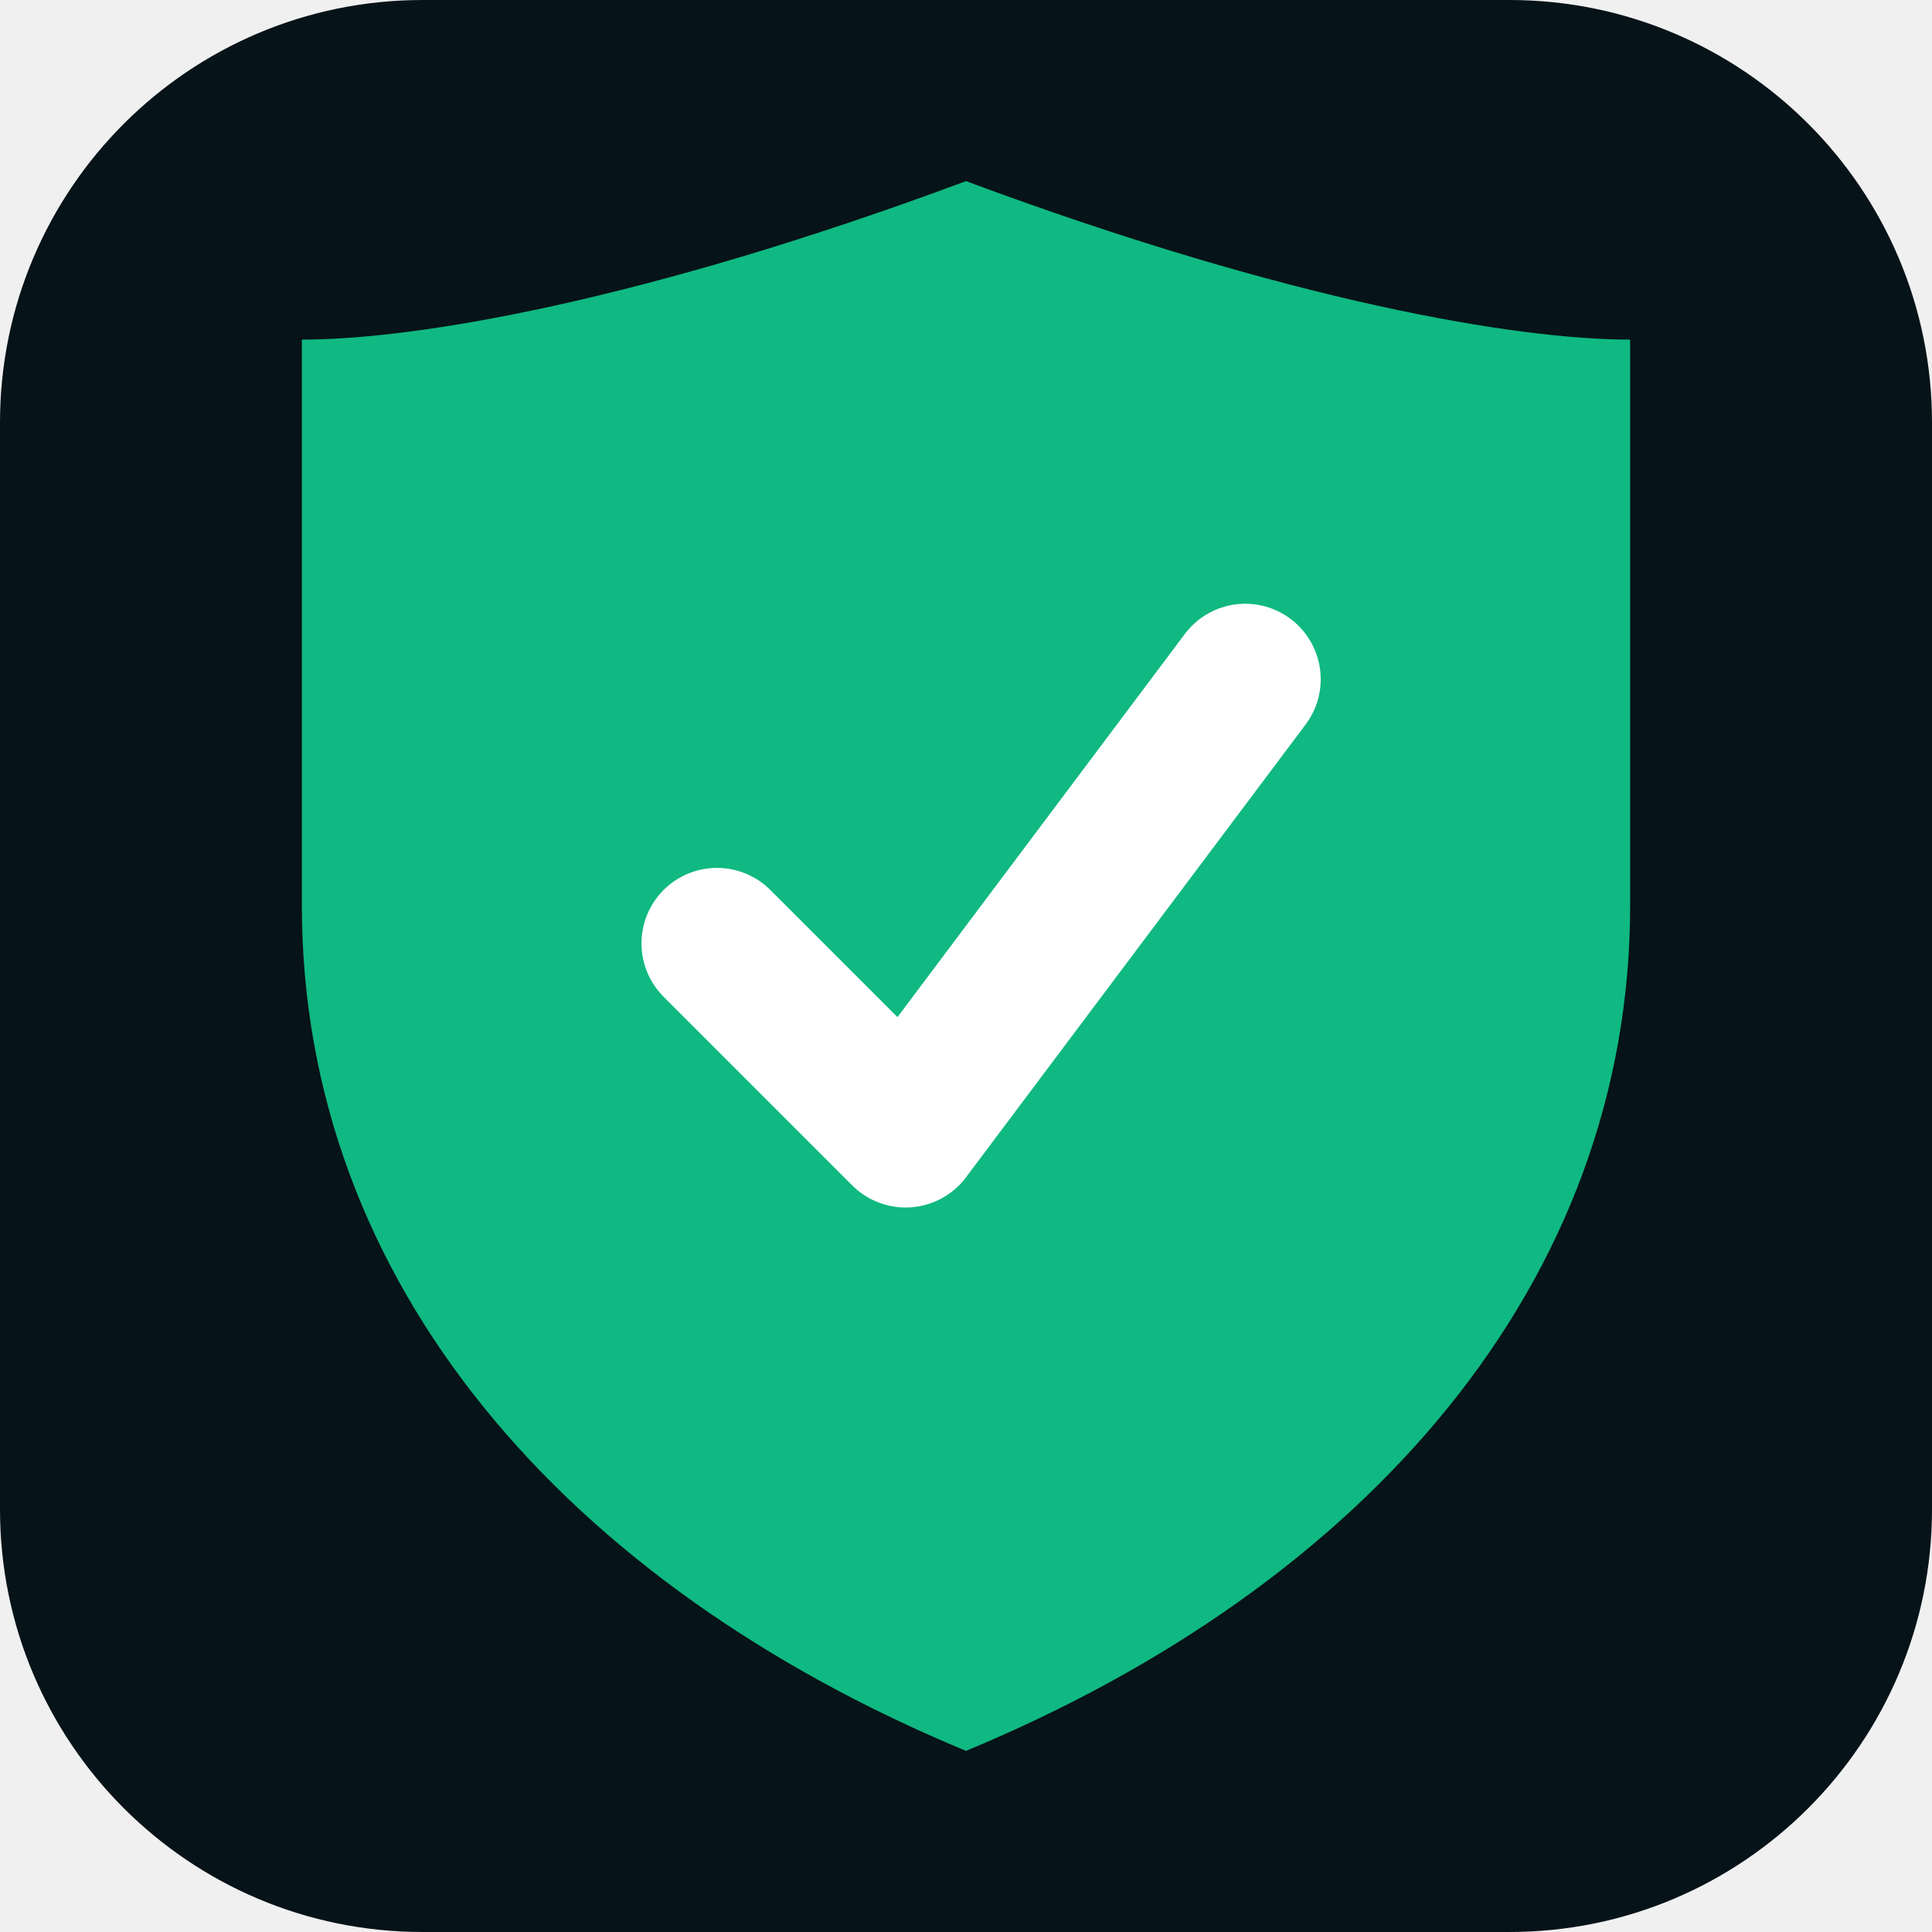
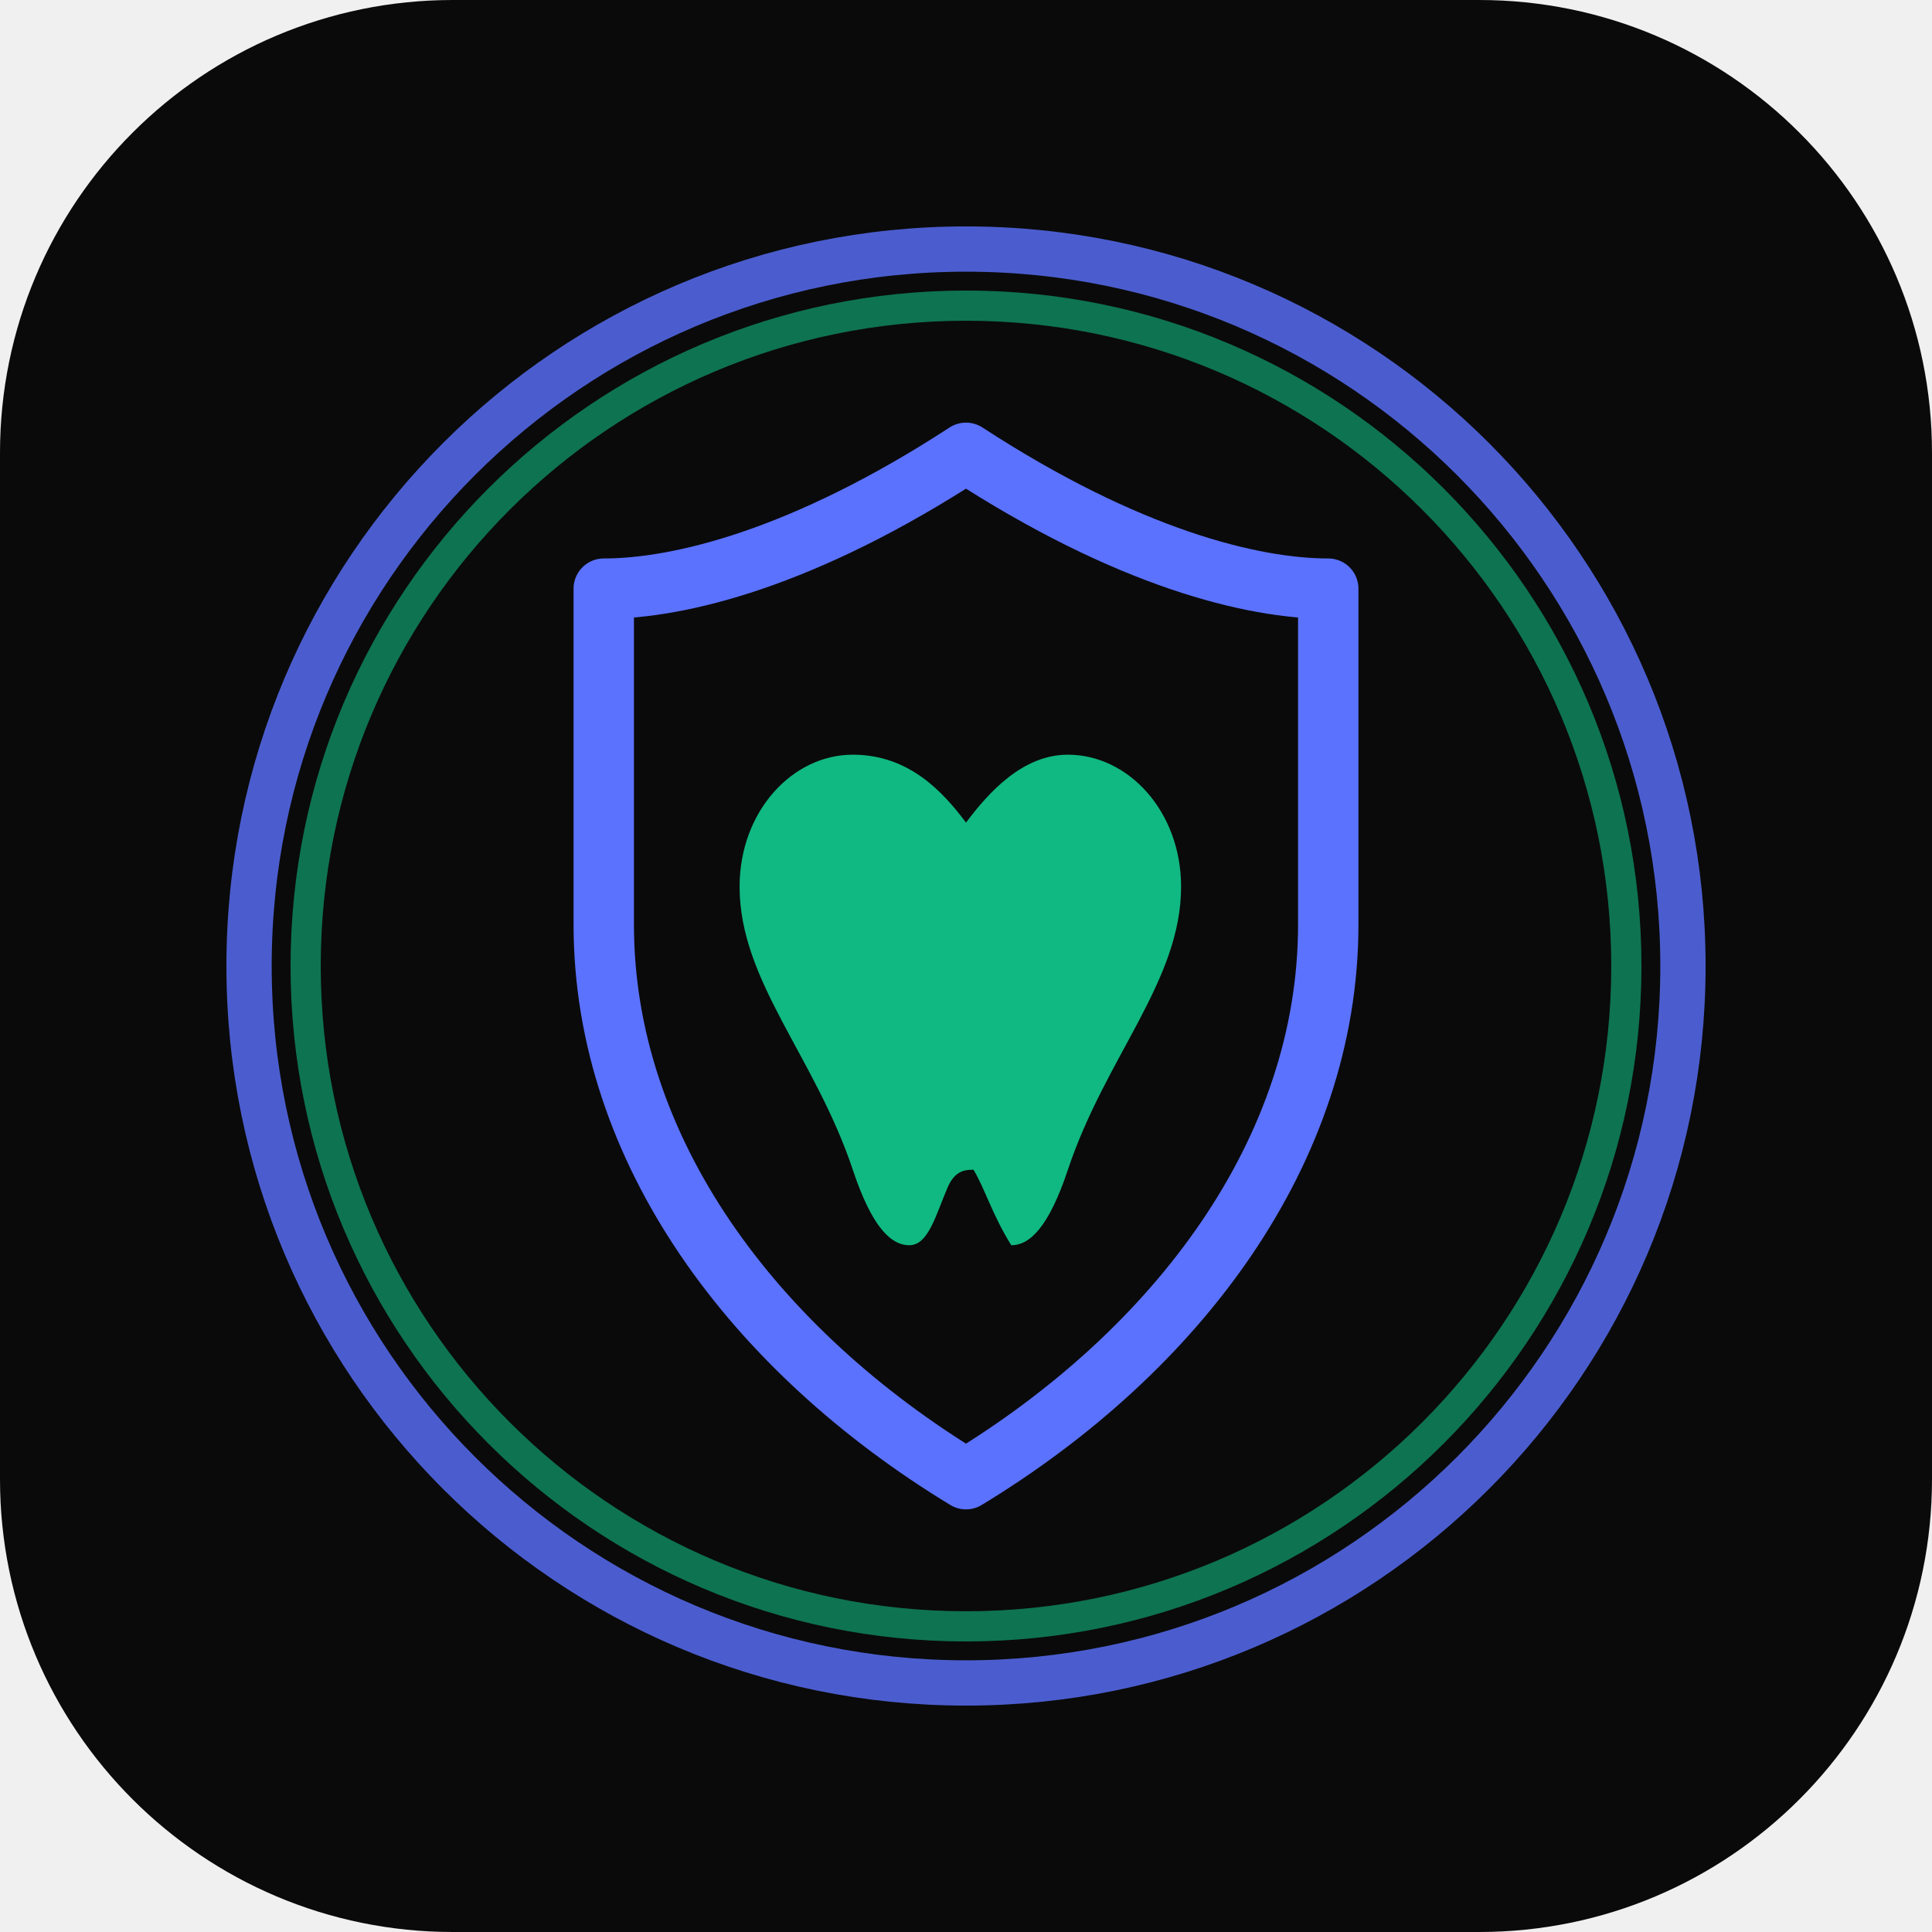
<svg xmlns="http://www.w3.org/2000/svg" viewBox="0 0 512 512">
-   <rect width="512" height="512" rx="112" fill="#061318" />
-   <path d="M256 48C170 80 110 90 80 90V240C80 340 150 420 256 464C362 420 432 340 432 240V90C402 90 342 80 256 48Z" fill="#10B981" />
-   <path d="M190 250L240 300L330 180" fill="none" stroke="#FFFFFF" stroke-width="40" stroke-linecap="round" stroke-linejoin="round" />
+   <rect width="512" height="512" rx="120" fill="#0a0a0a" />
+   <circle cx="256" cy="256" r="190" fill="none" stroke="#5b72ff" stroke-width="12" opacity="0.8" />
+   <circle cx="256" cy="256" r="175" fill="none" stroke="#10B981" stroke-width="8" opacity="0.6" />
+   <path d="M256 120C213 148 180 156 160 156V245C160 305 200 358 256 392C312 358 352 305 352 245V156C332 156 299 148 256 120Z" fill="none" stroke="#5b72ff" stroke-width="16" stroke-linejoin="round" />
+   <path d="M226 200C210 200 196 215 196 235C196 260 216 280 226 310C231 325 236 330 241 330C246 330 248 322 251 315C253 310 256 310 258 310C261 315 263 322 268 330C273 330 278 325 283 310C293 280 313 260 313 235C313 215 299 200 283 200C271 200 262 210 256 218C250 210 241 200 226 200Z" fill="#10B981" />
</svg>
